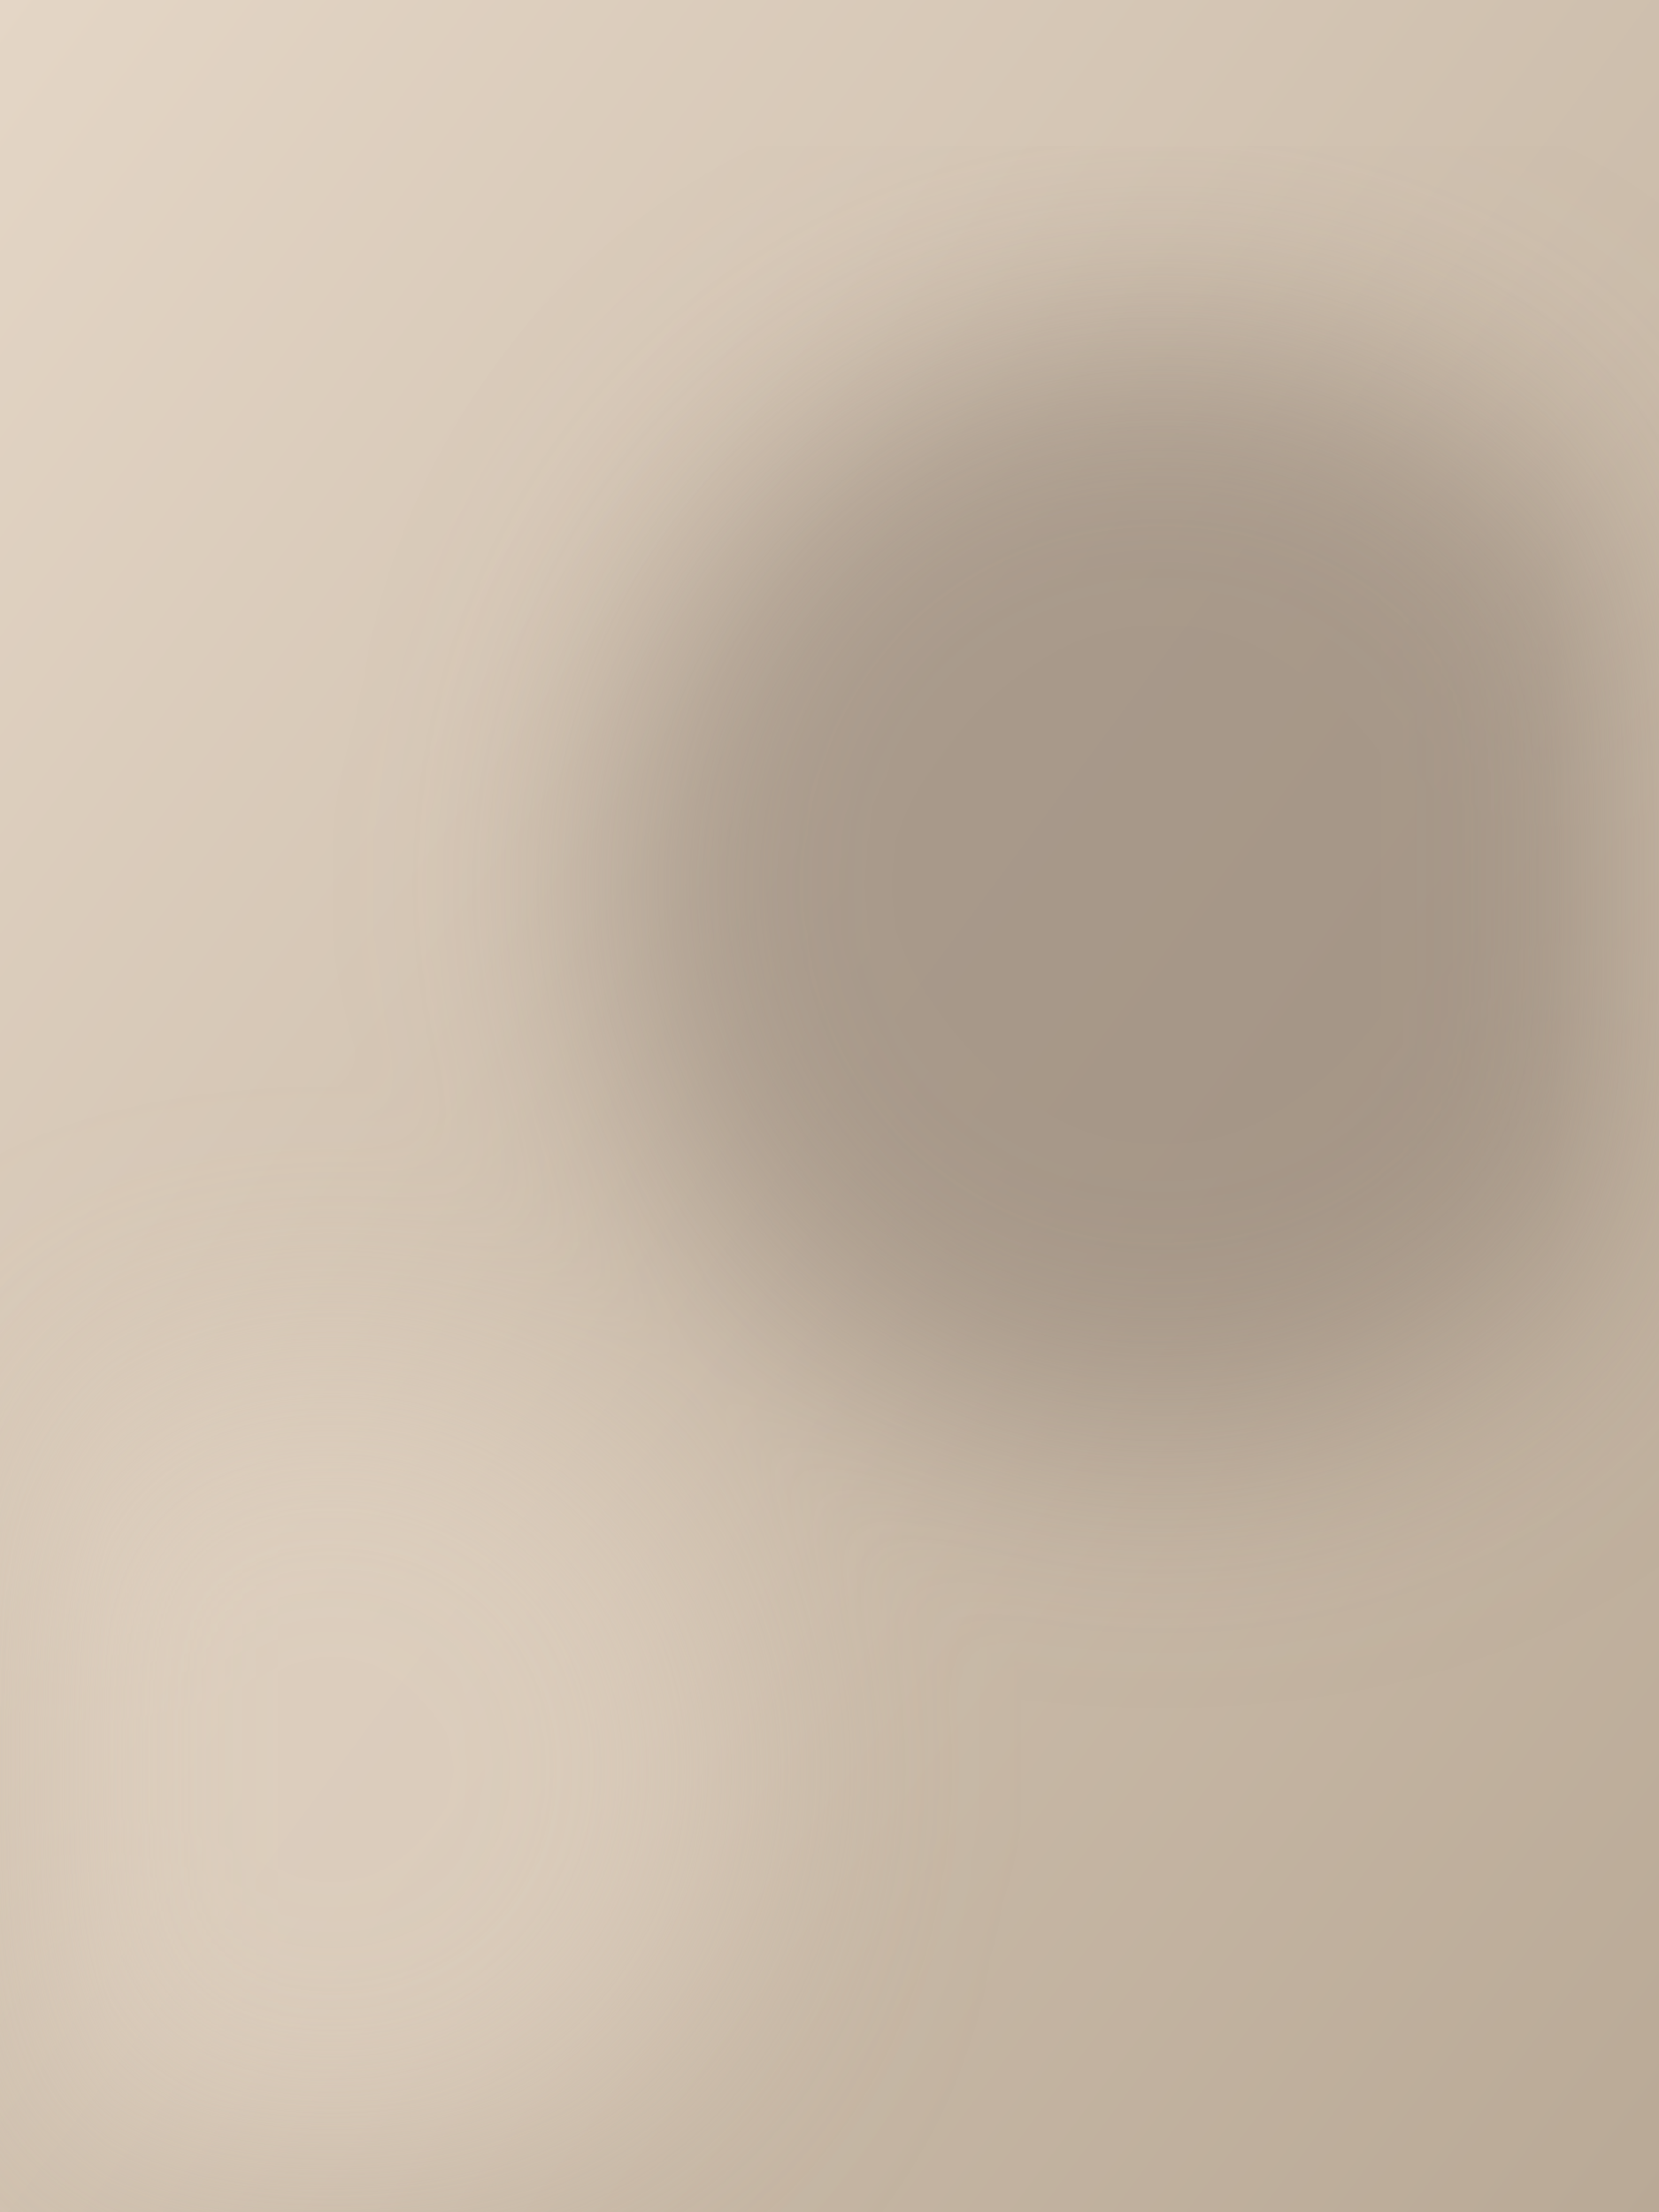
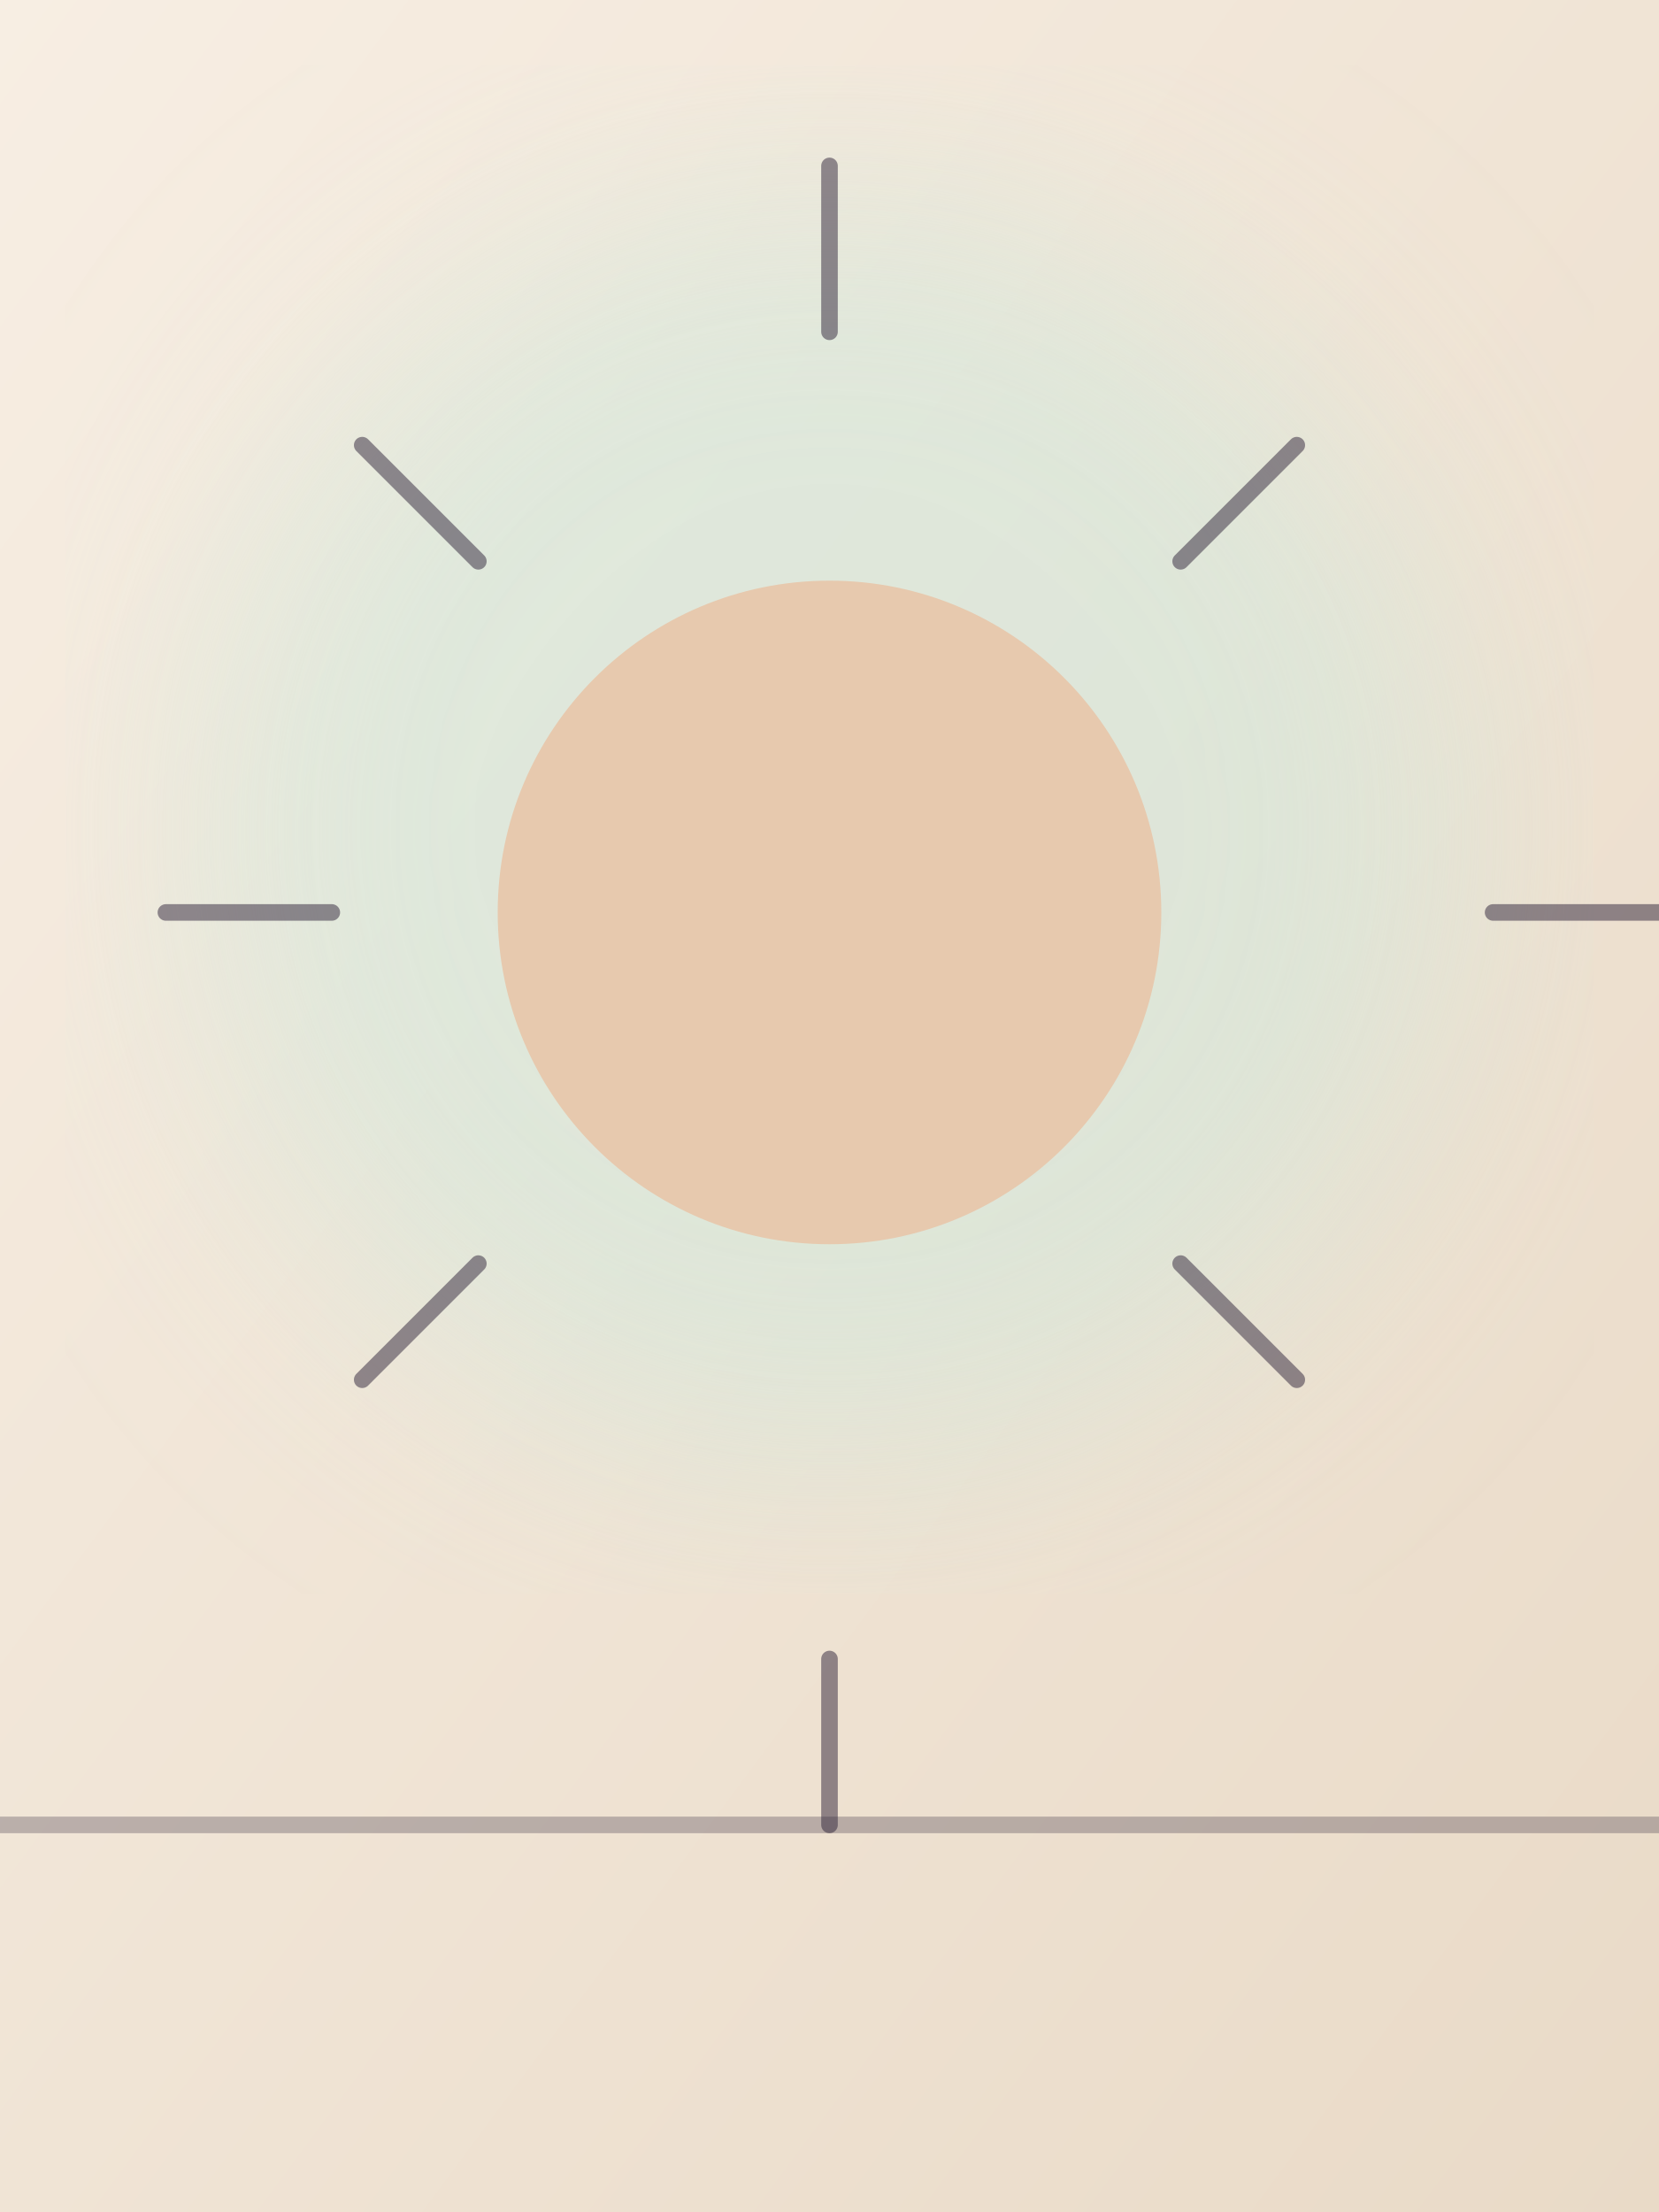
- <svg xmlns="http://www.w3.org/2000/svg" viewBox="0 0 600 800" width="600" height="800" role="img" aria-label="">
+ <svg xmlns="http://www.w3.org/2000/svg" viewBox="0 0 600 800" width="600" height="800" role="img">
  <defs>
-     <linearGradient id="g" x1="0" y1="0" x2="1" y2="1">
-       <stop offset="0" stop-color="#E4D6C6" />
-       <stop offset="1" stop-color="#B9A996" />
+     <linearGradient id="bg" x1="0" y1="0" x2="1" y2="1">
+       <stop offset="0" stop-color="#F7EEE3" />
+       <stop offset="1" stop-color="#E9DAC7" />
    </linearGradient>
-     <filter id="s">
+     <filter id="blur">
      <feGaussianBlur stdDeviation="42" />
    </filter>
  </defs>
-   <rect width="600" height="800" fill="url(#g)" />
-   <g filter="url(#s)" opacity=".6">
-     <circle cx="420" cy="320" r="200" fill="#8E7F72" />
-     <circle cx="120" cy="640" r="150" fill="#E4D6C6" />
+   <rect width="600" height="800" fill="url(#bg)" />
+   <g filter="url(#blur)" opacity=".55">
+     <circle cx="300" cy="300" r="230" fill="#CFE8DC" />
  </g>
+   <circle cx="300" cy="330" r="120" fill="#E7C9AE" />
+   <g stroke="#2E2338" stroke-opacity=".5" stroke-width="6" fill="none" stroke-linecap="round">
+     <path d="M300 120v-60M300 600v60M120 330H60M540 330h60" />
+     <path d="M173 203l-42-42M427 203l42-42M173 457l-42 42M427 457l42 42" />
+   </g>
+   <path d="M0 660h600" stroke="#2E2338" stroke-opacity=".28" stroke-width="6" />
</svg>
